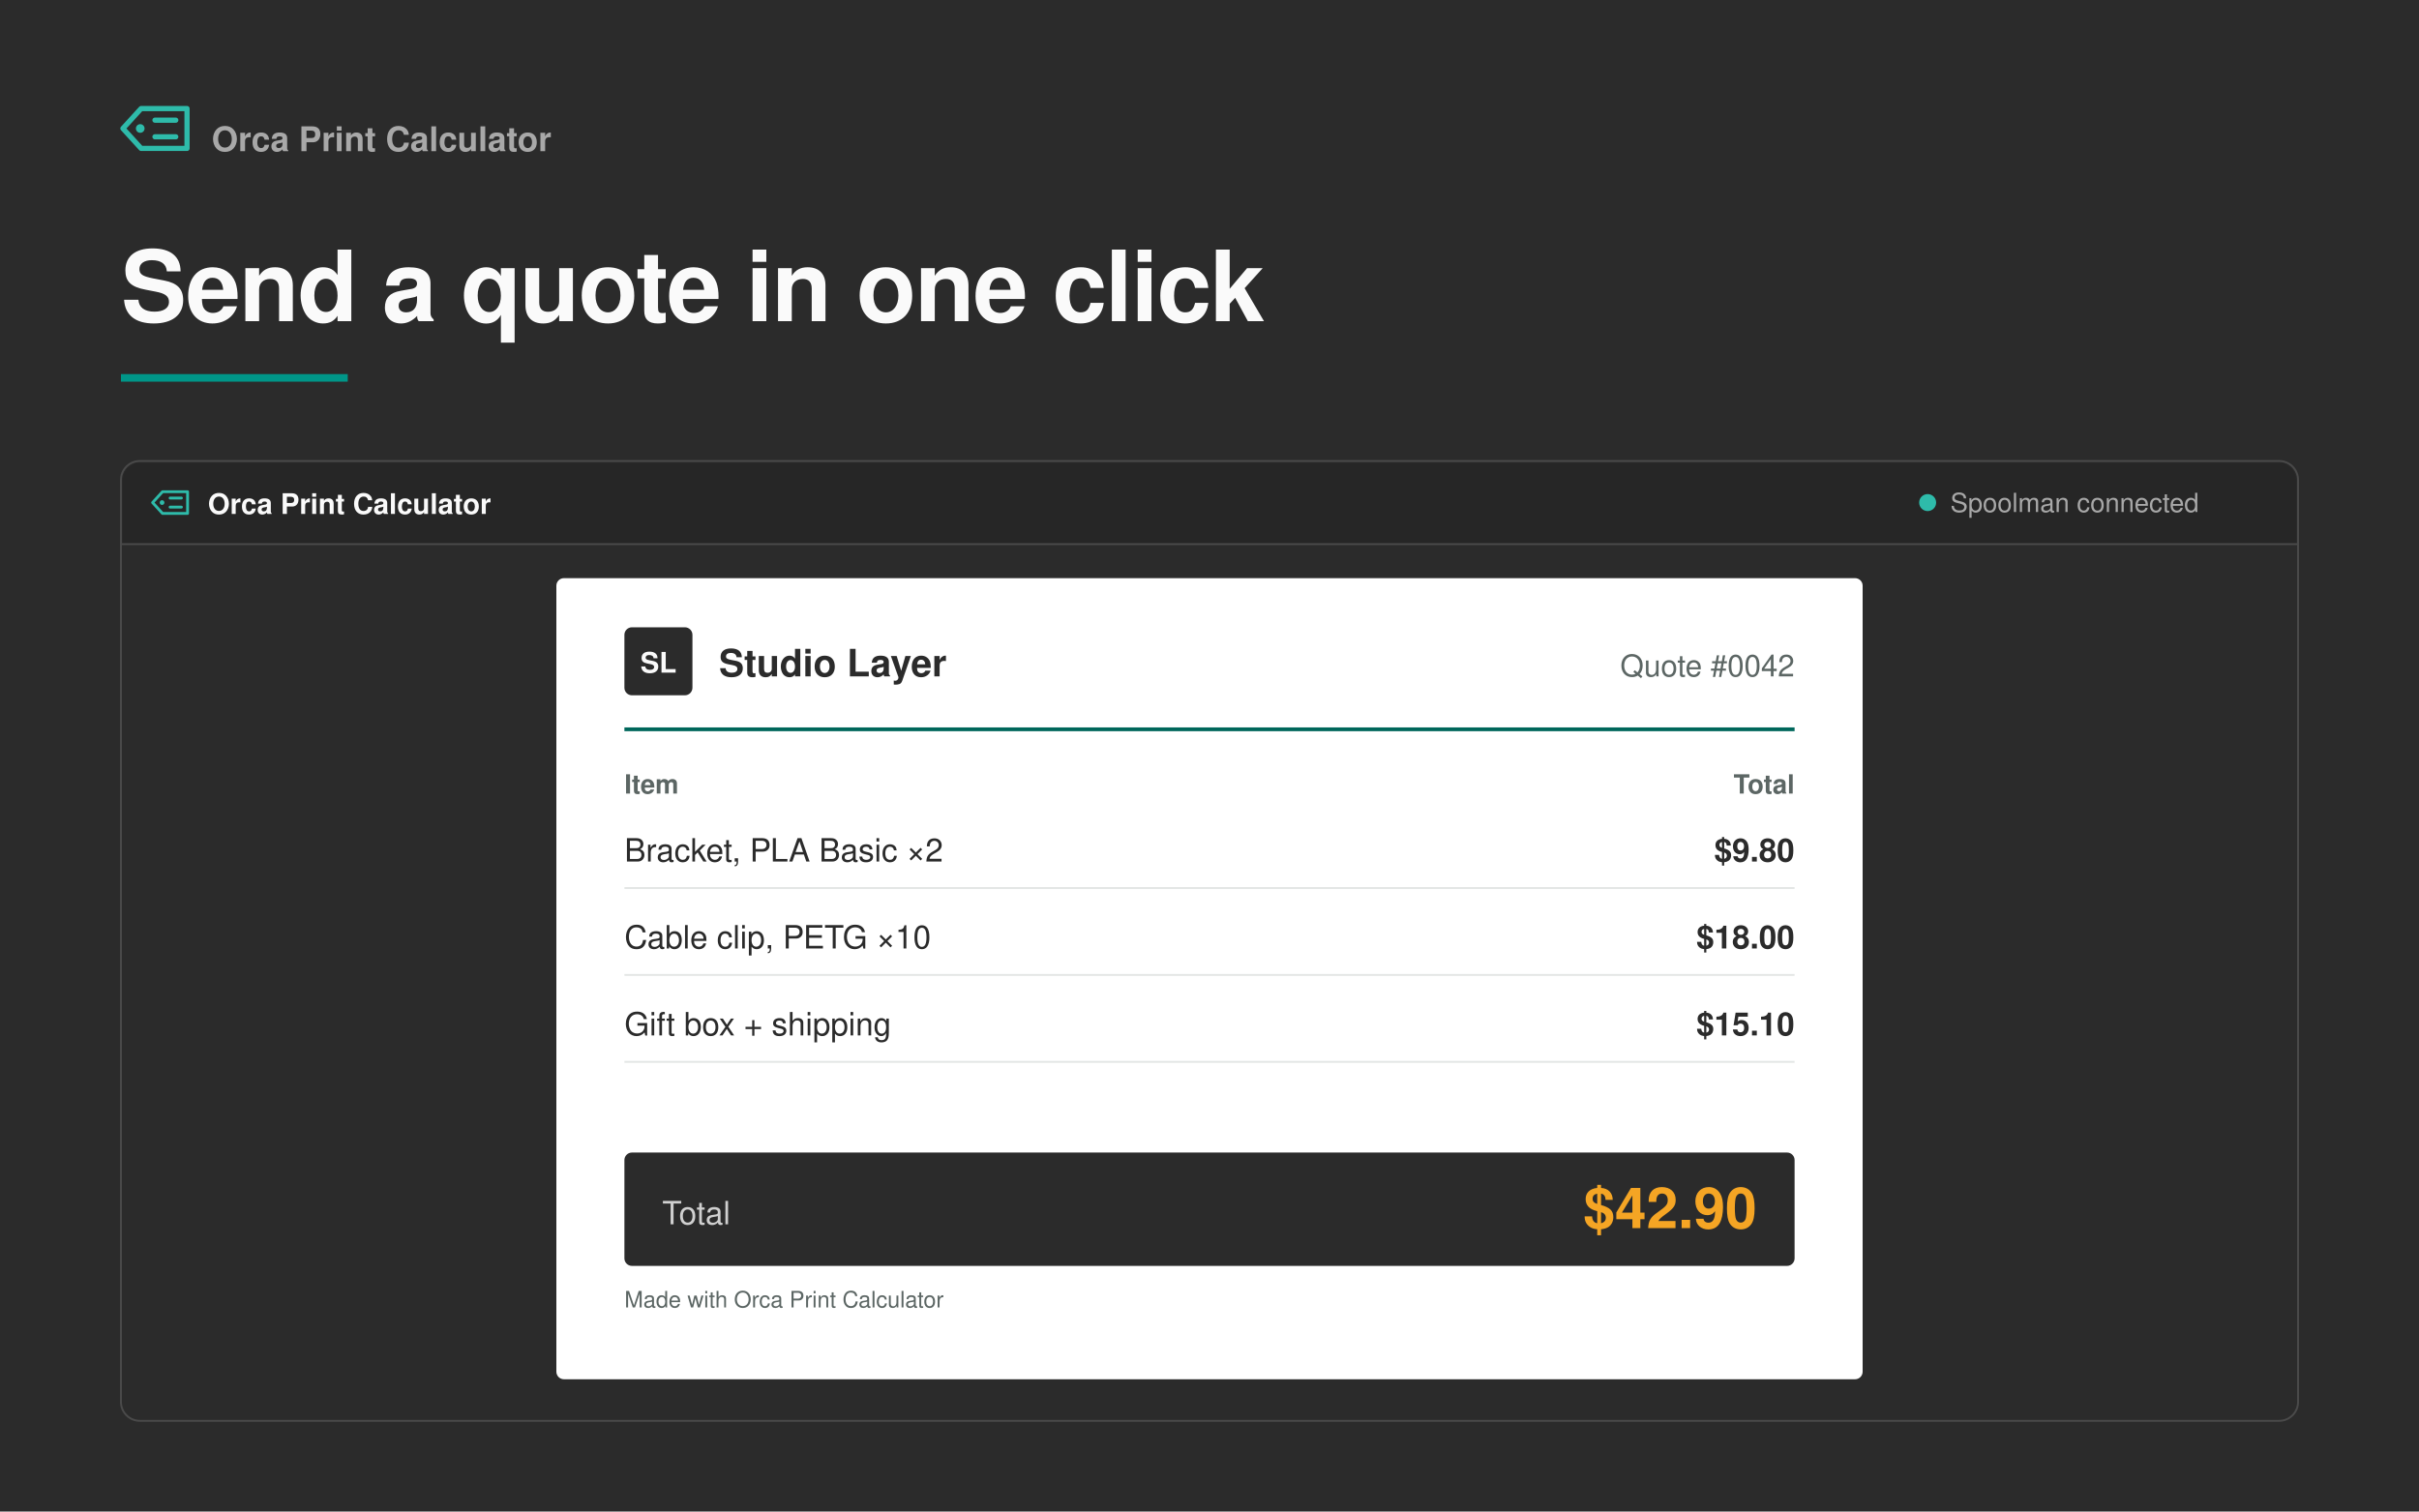
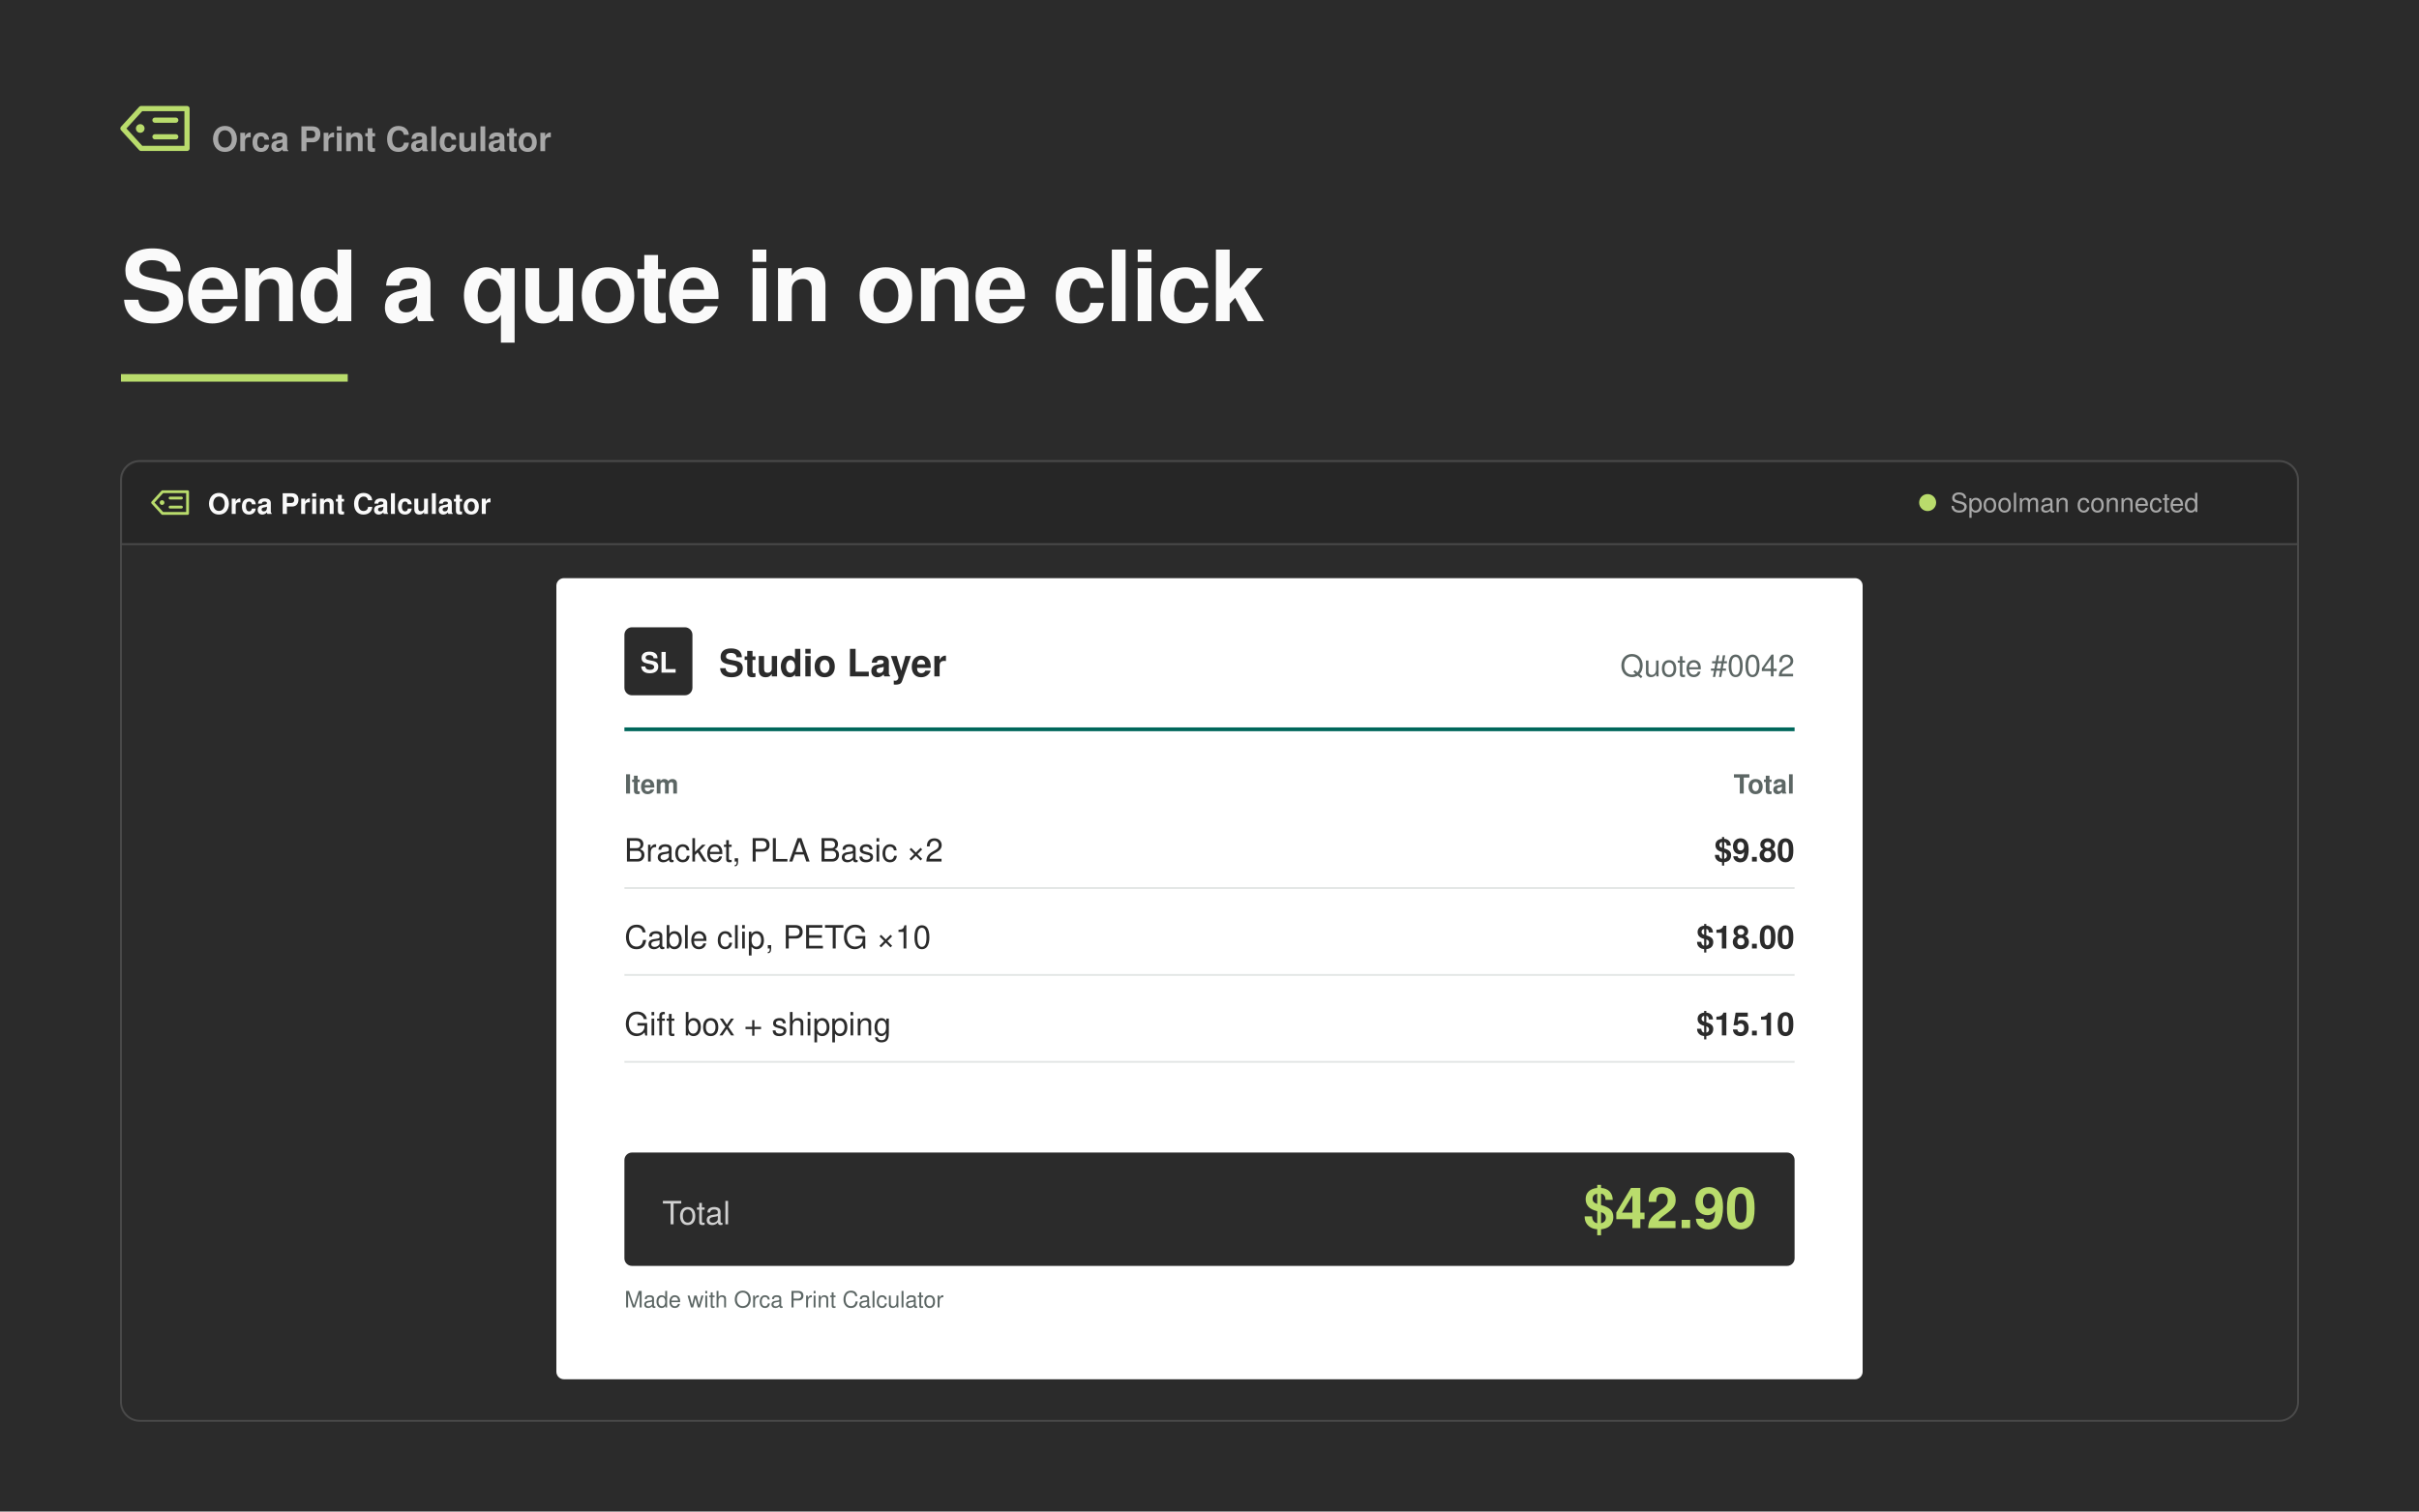
<svg xmlns="http://www.w3.org/2000/svg" width="1280" height="800" viewBox="0 0 1280 800">
  <rect x="0" y="0" width="1280" height="800" rx="0" fill="#2B2B2B" />
  <g transform="translate(60 46) scale(1.833333)">
-     <path d="M2.75 12L8 6.25H21.25V17.75H8Z" fill="none" stroke="#2EBBAA" stroke-width="1.5" stroke-linecap="round" stroke-linejoin="round" />
-     <circle cx="7.75" cy="12" r="1.25" fill="#2EBBAA" />
-     <path d="M12 9.6H18M12 14.4H18" fill="none" stroke="#2EBBAA" stroke-width="1.5" stroke-linecap="round" />
+     <path d="M2.75 12L8 6.25H21.25V17.75H8Z" fill="none" stroke="#B9DC6C" stroke-width="1.5" stroke-linecap="round" stroke-linejoin="round" />
+     <circle cx="7.75" cy="12" r="1.25" fill="#B9DC6C" />
+     <path d="M12 9.6H18M12 14.4H18" fill="none" stroke="#B9DC6C" stroke-width="1.5" stroke-linecap="round" />
  </g>
  <text x="112" y="80" font-size="18" font-weight="600" fill="#A8A8A8" text-anchor="start" font-family="'Avenir Next','Helvetica Neue',Helvetica,Arial,sans-serif">Orca Print Calculator</text>
  <text x="64" y="170" font-size="52" font-weight="700" fill="#FAFAFA" text-anchor="start" font-family="'Avenir Next','Helvetica Neue',Helvetica,Arial,sans-serif" letter-spacing="-0.015em">Send a quote in one click</text>
-   <path d="M64 200H184" stroke="#009688" stroke-width="4" />
+   <path d="M64 200H184" stroke="#B9DC6C" stroke-width="4" />
  <rect x="64" y="244" width="1152" height="508" rx="10" fill="#2B2B2B" stroke="#4A4A4A" stroke-width="1" />
  <rect x="65" y="245" width="1150" height="43" rx="9" fill="#262626" />
  <rect x="65" y="278" width="1150" height="10" rx="0" fill="#262626" />
  <g transform="translate(78 254) scale(1)">
-     <path d="M2.75 12L8 6.25H21.25V17.75H8Z" fill="none" stroke="#2EBBAA" stroke-width="1.5" stroke-linecap="round" stroke-linejoin="round" />
-     <circle cx="7.75" cy="12" r="1.25" fill="#2EBBAA" />
-     <path d="M12 9.6H18M12 14.4H18" fill="none" stroke="#2EBBAA" stroke-width="1.5" stroke-linecap="round" />
+     <path d="M2.75 12L8 6.25H21.25V17.75H8Z" fill="none" stroke="#B9DC6C" stroke-width="1.5" stroke-linecap="round" stroke-linejoin="round" />
+     <circle cx="7.75" cy="12" r="1.25" fill="#B9DC6C" />
+     <path d="M12 9.6H18M12 14.4H18" fill="none" stroke="#B9DC6C" stroke-width="1.5" stroke-linecap="round" />
  </g>
  <text x="110" y="272" font-size="15" font-weight="600" fill="#FAFAFA" text-anchor="start" font-family="'Avenir Next','Helvetica Neue',Helvetica,Arial,sans-serif">Orca Print Calculator</text>
-   <circle cx="1020" cy="266" r="4.5" fill="#2EBBAA" />
+   <circle cx="1020" cy="266" r="4.5" fill="#B9DC6C" />
  <text x="1032" y="271" font-size="14" font-weight="500" fill="#A8A8A8" text-anchor="start" font-family="'Avenir Next','Helvetica Neue',Helvetica,Arial,sans-serif">Spoolman connected</text>
  <path d="M64 288H1216" stroke="#4A4A4A" />
  <rect x="294.4" y="306" width="691.2" height="424" rx="4" fill="#FFFFFF" />
  <rect x="330.4" y="332" width="36" height="36" rx="4" fill="#2B2B2B" />
  <text x="348.4" y="356" font-size="15" font-weight="700" fill="#FAFAFA" text-anchor="middle" font-family="'Avenir Next','Helvetica Neue',Helvetica,Arial,sans-serif">SL</text>
  <text x="380.4" y="358" font-size="20" font-weight="700" fill="#2B2B2B" text-anchor="start" font-family="'Avenir Next','Helvetica Neue',Helvetica,Arial,sans-serif">Studio Layer</text>
  <text x="949.6" y="358" font-size="16" font-weight="500" fill="#5C6664" text-anchor="end" font-family="'Avenir Next','Helvetica Neue',Helvetica,Arial,sans-serif">Quote #0042</text>
  <path d="M330.4 386H949.6" stroke="#00675B" stroke-width="2" />
  <text x="330.4" y="420" font-size="14" font-weight="600" fill="#5C6664" text-anchor="start" font-family="'Avenir Next','Helvetica Neue',Helvetica,Arial,sans-serif">Item</text>
  <text x="949.6" y="420" font-size="14" font-weight="600" fill="#5C6664" text-anchor="end" font-family="'Avenir Next','Helvetica Neue',Helvetica,Arial,sans-serif">Total</text>
  <text x="330.4" y="456" font-size="17" font-weight="500" fill="#2B2B2B" text-anchor="start" font-family="'Avenir Next','Helvetica Neue',Helvetica,Arial,sans-serif">Bracket, PLA Basic ×2</text>
  <text x="949.6" y="456" font-size="17" font-weight="600" fill="#2B2B2B" text-anchor="end" font-family="'Avenir Next','Helvetica Neue',Helvetica,Arial,sans-serif">$9.80</text>
  <path d="M330.4 470H949.6" stroke="#E3E6E5" />
  <text x="330.4" y="502" font-size="17" font-weight="500" fill="#2B2B2B" text-anchor="start" font-family="'Avenir Next','Helvetica Neue',Helvetica,Arial,sans-serif">Cable clip, PETG ×10</text>
  <text x="949.6" y="502" font-size="17" font-weight="600" fill="#2B2B2B" text-anchor="end" font-family="'Avenir Next','Helvetica Neue',Helvetica,Arial,sans-serif">$18.00</text>
  <path d="M330.4 516H949.6" stroke="#E3E6E5" />
  <text x="330.4" y="548" font-size="17" font-weight="500" fill="#2B2B2B" text-anchor="start" font-family="'Avenir Next','Helvetica Neue',Helvetica,Arial,sans-serif">Gift box + shipping</text>
  <text x="949.6" y="548" font-size="17" font-weight="600" fill="#2B2B2B" text-anchor="end" font-family="'Avenir Next','Helvetica Neue',Helvetica,Arial,sans-serif">$15.10</text>
  <path d="M330.4 562H949.6" stroke="#E3E6E5" />
  <rect x="330.4" y="610" width="619.2" height="60" rx="4" fill="#2B2B2B" />
  <text x="350.4" y="648" font-size="17" font-weight="500" fill="#D0D0D0" text-anchor="start" font-family="'Avenir Next','Helvetica Neue',Helvetica,Arial,sans-serif">Total</text>
-   <text x="929.6" y="650" font-size="30" font-weight="700" fill="#F5A524" text-anchor="end" font-family="'Avenir Next','Helvetica Neue',Helvetica,Arial,sans-serif">$42.90</text>
+   <text x="929.6" y="650" font-size="30" font-weight="700" fill="#B9DC6C" text-anchor="end" font-family="'Avenir Next','Helvetica Neue',Helvetica,Arial,sans-serif">$42.90</text>
  <text x="330.4" y="692" font-size="12" font-weight="500" fill="#5C6664" text-anchor="start" font-family="'Avenir Next','Helvetica Neue',Helvetica,Arial,sans-serif">Made with Orca Print Calculator</text>
</svg>
